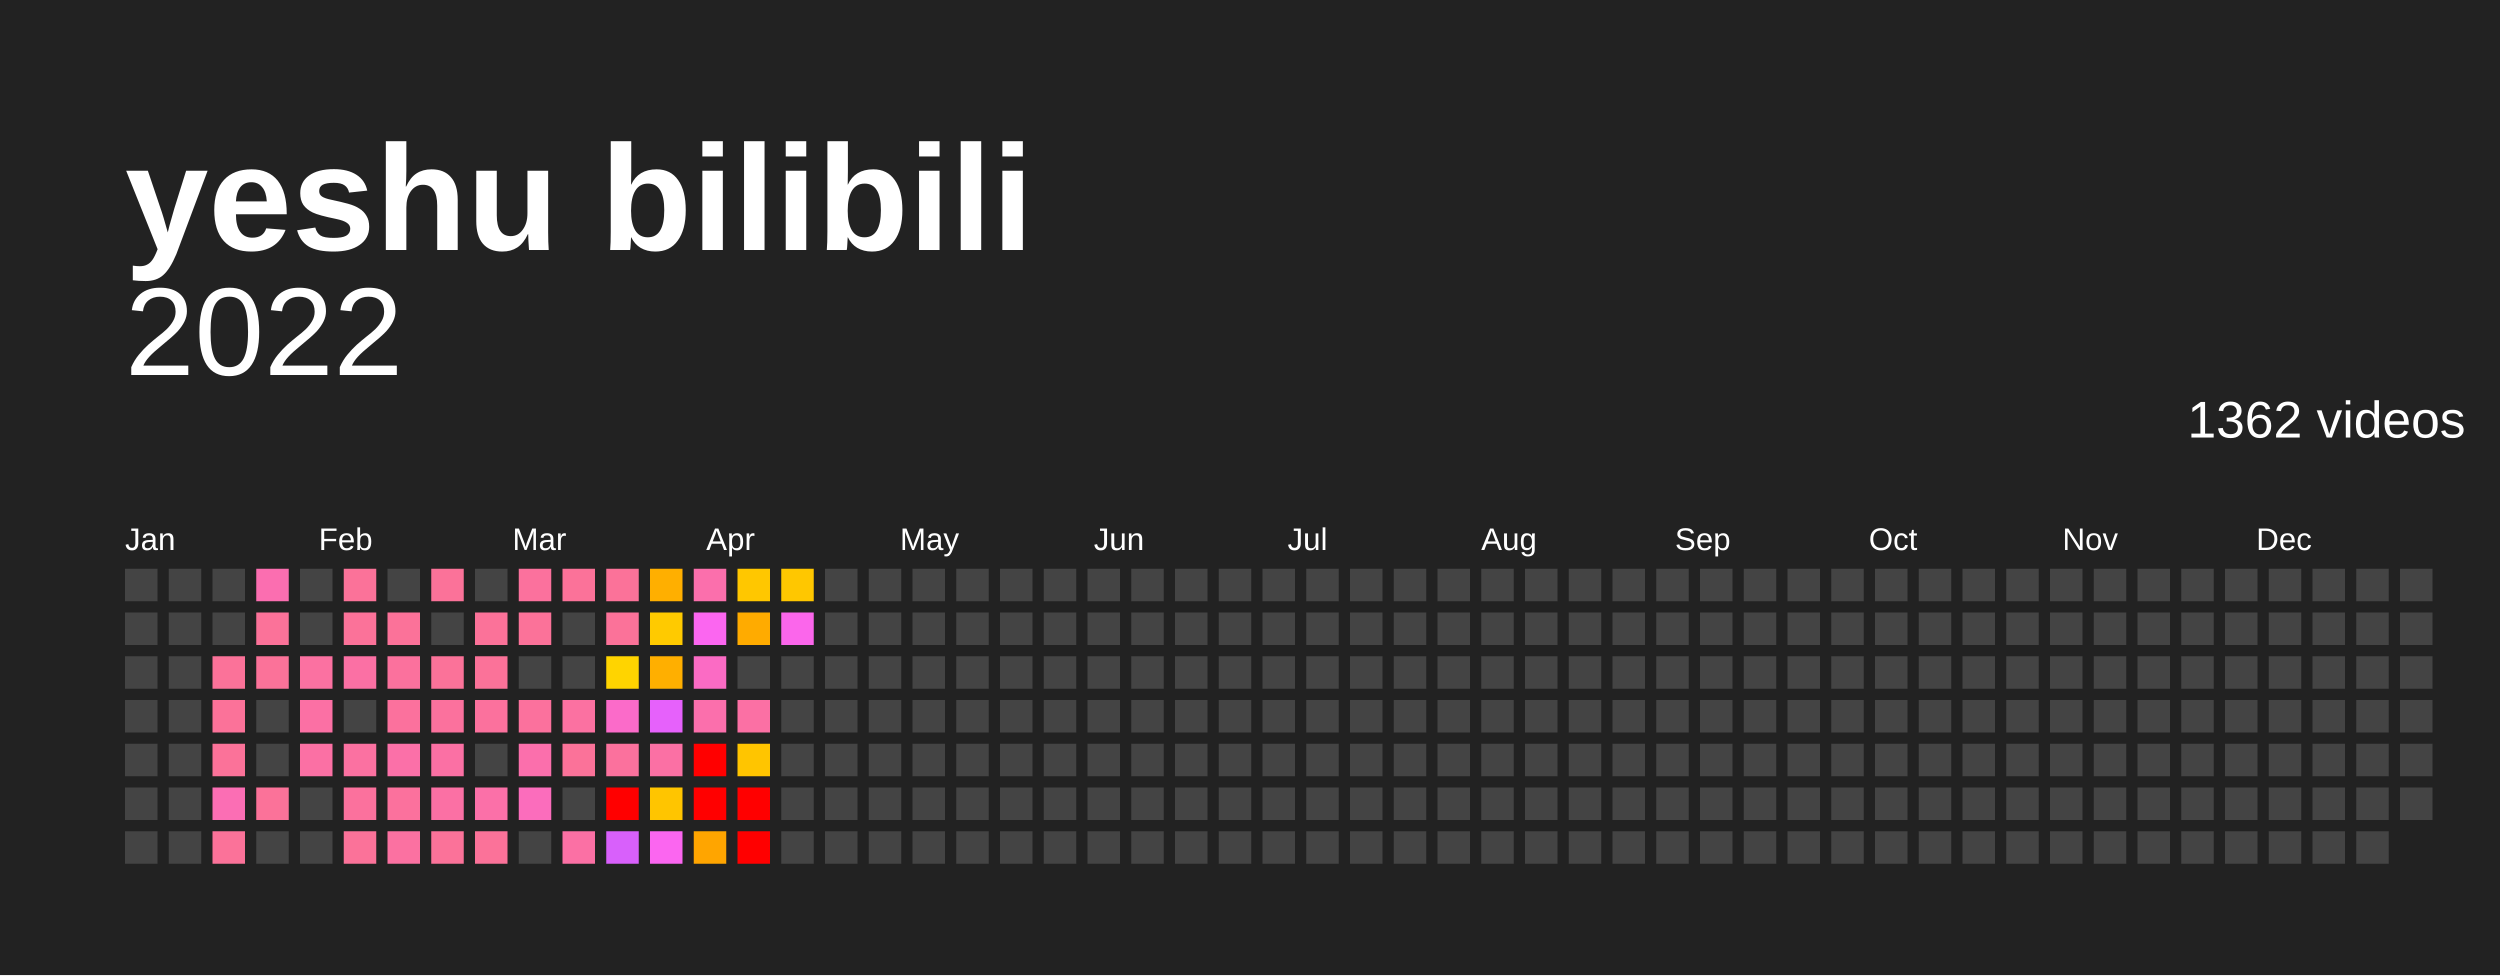
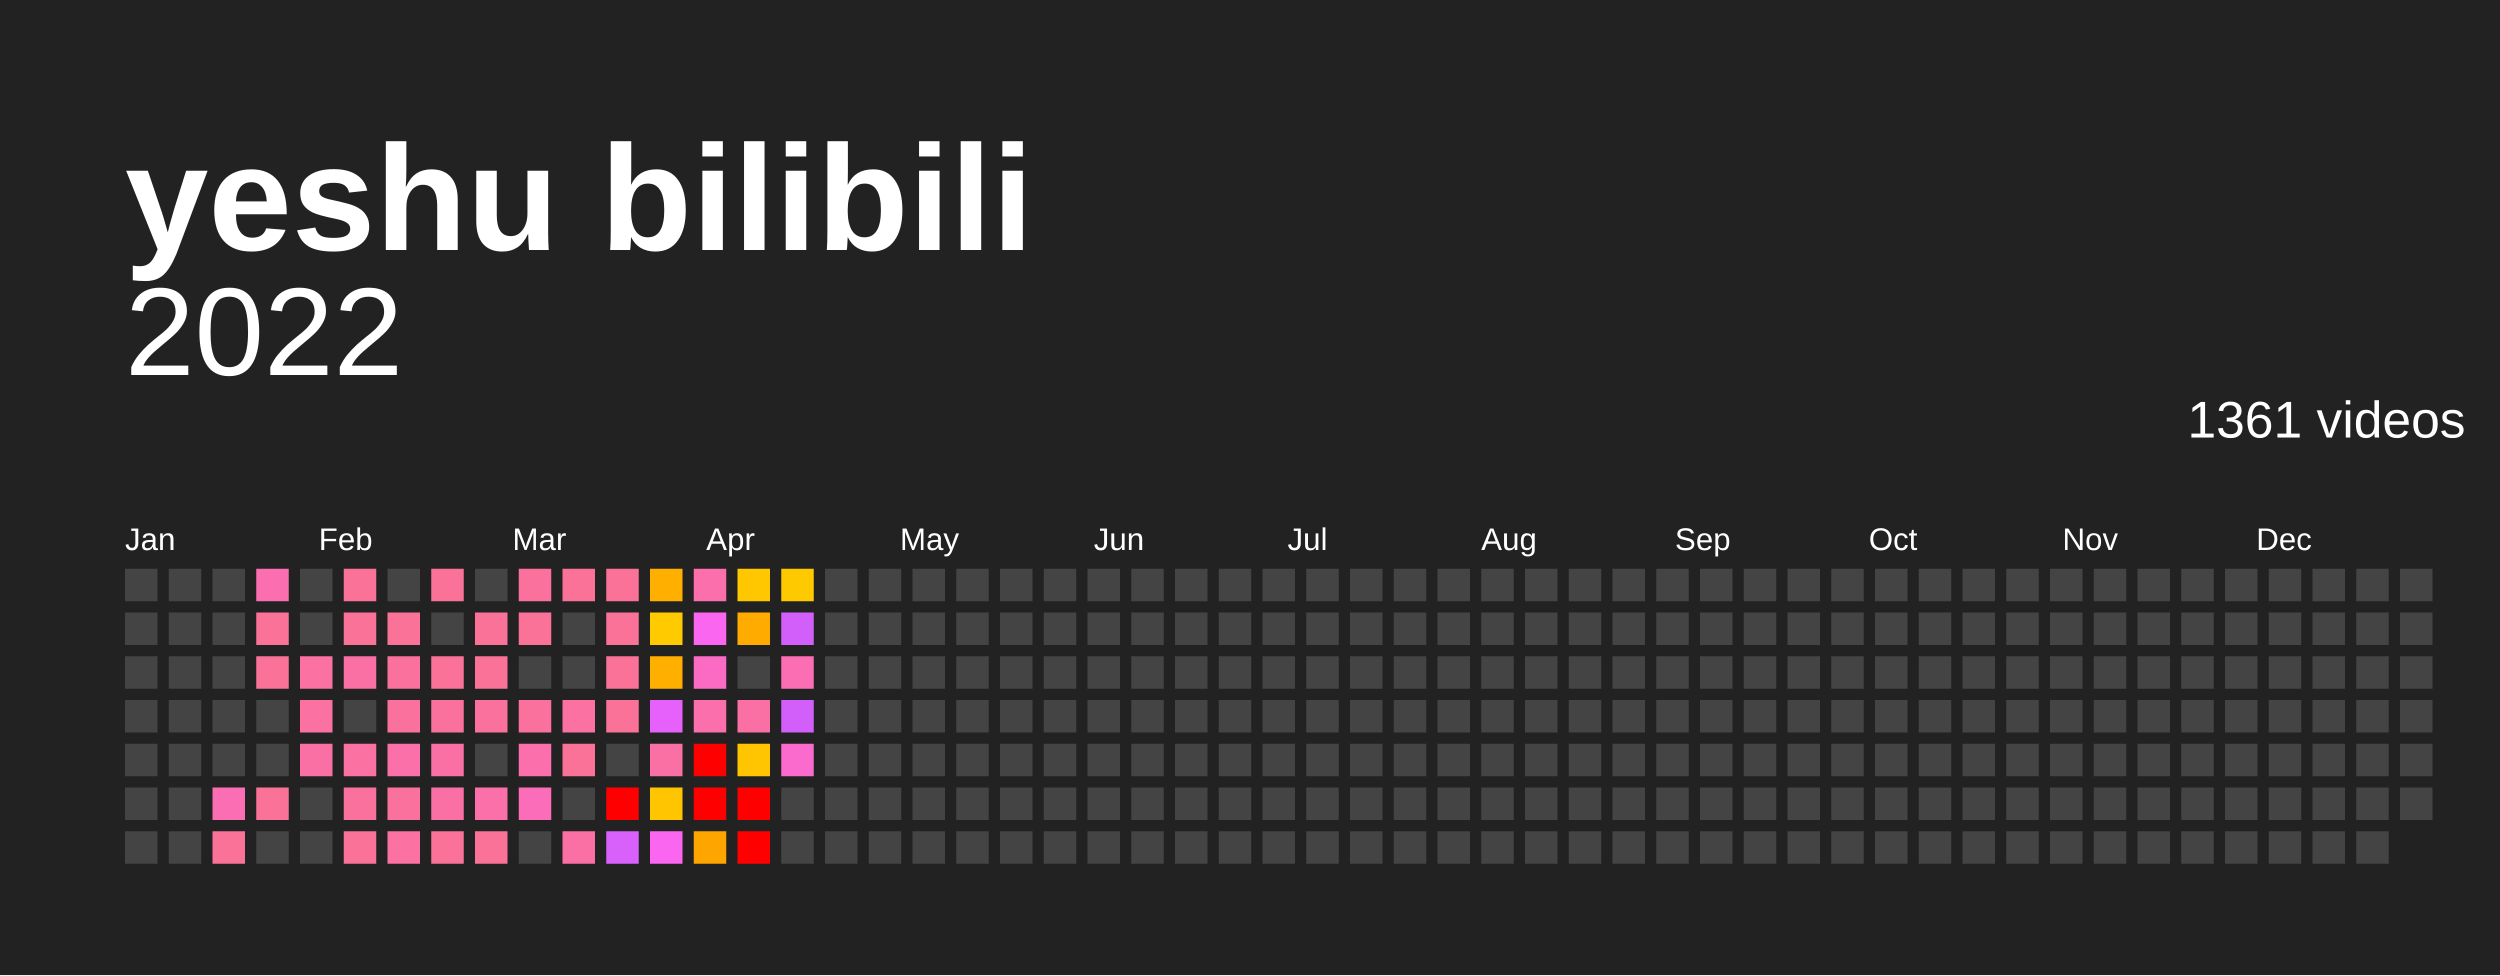
<svg xmlns="http://www.w3.org/2000/svg" baseProfile="full" height="78mm" version="1.1" viewBox="0,0,200,78" width="200mm">
  <defs />
  <rect fill="#222222" height="78" width="200" x="0" y="0" />
  <text fill="#FFFFFF" style="font-size:12px; font-family:Arial; font-weight:bold;" x="10" y="20">yeshu bilibili</text>
  <text alignment-baseline="hanging" fill="#FFFFFF" style="font-size:10.0px; font-family:Arial;" x="10" y="30">2022</text>
-   <text alignment-baseline="hanging" fill="#FFFFFF" style="font-size:4.125px; font-family:Arial;" x="175" y="35">1362 videos</text>
+   <text alignment-baseline="hanging" fill="#FFFFFF" style="font-size:4.125px; font-family:Arial;" x="175" y="35">1361 videos</text>
  <text fill="#FFFFFF" style="font-size:2.5px; font-family:Arial" x="10.0" y="44">Jan</text>
  <text fill="#FFFFFF" style="font-size:2.5px; font-family:Arial" x="25.5" y="44">Feb</text>
  <text fill="#FFFFFF" style="font-size:2.5px; font-family:Arial" x="41.0" y="44">Mar</text>
  <text fill="#FFFFFF" style="font-size:2.5px; font-family:Arial" x="56.5" y="44">Apr</text>
  <text fill="#FFFFFF" style="font-size:2.5px; font-family:Arial" x="72.0" y="44">May</text>
  <text fill="#FFFFFF" style="font-size:2.5px; font-family:Arial" x="87.5" y="44">Jun</text>
  <text fill="#FFFFFF" style="font-size:2.5px; font-family:Arial" x="103.0" y="44">Jul</text>
  <text fill="#FFFFFF" style="font-size:2.5px; font-family:Arial" x="118.5" y="44">Aug</text>
  <text fill="#FFFFFF" style="font-size:2.5px; font-family:Arial" x="134.0" y="44">Sep</text>
  <text fill="#FFFFFF" style="font-size:2.5px; font-family:Arial" x="149.5" y="44">Oct</text>
  <text fill="#FFFFFF" style="font-size:2.5px; font-family:Arial" x="165.0" y="44">Nov</text>
  <text fill="#FFFFFF" style="font-size:2.5px; font-family:Arial" x="180.5" y="44">Dec</text>
  <rect fill="#444444" height="2.6" width="2.6" x="10.0" y="45.5" />
  <rect fill="#444444" height="2.6" width="2.6" x="10.0" y="49.0" />
  <rect fill="#444444" height="2.6" width="2.6" x="10.0" y="52.5" />
  <rect fill="#444444" height="2.6" width="2.6" x="10.0" y="56.0" />
  <rect fill="#444444" height="2.6" width="2.6" x="10.0" y="59.5" />
  <rect fill="#444444" height="2.6" width="2.6" x="10.0" y="63.0" />
  <rect fill="#444444" height="2.6" width="2.6" x="10.0" y="66.5" />
  <rect fill="#444444" height="2.6" width="2.6" x="13.5" y="45.5" />
  <rect fill="#444444" height="2.6" width="2.6" x="13.5" y="49.0" />
  <rect fill="#444444" height="2.6" width="2.6" x="13.5" y="52.5" />
  <rect fill="#444444" height="2.6" width="2.6" x="13.5" y="56.0" />
  <rect fill="#444444" height="2.6" width="2.6" x="13.5" y="59.5" />
  <rect fill="#444444" height="2.6" width="2.6" x="13.5" y="63.0" />
  <rect fill="#444444" height="2.6" width="2.6" x="13.5" y="66.5" />
  <rect fill="#444444" height="2.6" width="2.6" x="17.0" y="45.5" />
  <rect fill="#444444" height="2.6" width="2.6" x="17.0" y="49.0" />
-   <rect fill="#fb7299" height="2.6" width="2.6" x="17.0" y="52.5" />
-   <rect fill="#fb7299" height="2.6" width="2.6" x="17.0" y="56.0" />
-   <rect fill="#fb7299" height="2.6" width="2.6" x="17.0" y="59.5" />
+   <rect fill="#444444" height="2.6" width="2.6" x="17.0" y="52.5" />
+   <rect fill="#444444" height="2.6" width="2.6" x="17.0" y="56.0" />
+   <rect fill="#444444" height="2.6" width="2.6" x="17.0" y="59.5" />
  <rect fill="#fb6eb4" height="2.6" width="2.6" x="17.0" y="63.0" />
  <rect fill="#fb7299" height="2.6" width="2.6" x="17.0" y="66.5" />
  <rect fill="#fb6eb0" height="2.6" width="2.6" x="20.5" y="45.5" />
  <rect fill="#fb7299" height="2.6" width="2.6" x="20.5" y="49.0" />
  <rect fill="#fb7299" height="2.6" width="2.6" x="20.5" y="52.5" />
  <rect fill="#444444" height="2.6" width="2.6" x="20.5" y="56.0" />
  <rect fill="#444444" height="2.6" width="2.6" x="20.5" y="59.5" />
  <rect fill="#fb7299" height="2.6" width="2.6" x="20.5" y="63.0" />
  <rect fill="#444444" height="2.6" width="2.6" x="20.5" y="66.5" />
  <rect fill="#444444" height="2.6" width="2.6" x="24.0" y="45.5" />
  <rect fill="#444444" height="2.6" width="2.6" x="24.0" y="49.0" />
  <rect fill="#fb71a1" height="2.6" width="2.6" x="24.0" y="52.5" />
-   <rect fill="#fb70a4" height="2.6" width="2.6" x="24.0" y="56.0" />
+   <rect fill="#fb71a1" height="2.6" width="2.6" x="24.0" y="56.0" />
  <rect fill="#fb70a4" height="2.6" width="2.6" x="24.0" y="59.5" />
  <rect fill="#444444" height="2.6" width="2.6" x="24.0" y="63.0" />
  <rect fill="#444444" height="2.6" width="2.6" x="24.0" y="66.5" />
  <rect fill="#fb7299" height="2.6" width="2.6" x="27.5" y="45.5" />
  <rect fill="#fb7299" height="2.6" width="2.6" x="27.5" y="49.0" />
  <rect fill="#fb70a4" height="2.6" width="2.6" x="27.5" y="52.5" />
  <rect fill="#444444" height="2.6" width="2.6" x="27.5" y="56.0" />
  <rect fill="#fb71a1" height="2.6" width="2.6" x="27.5" y="59.5" />
  <rect fill="#fb719d" height="2.6" width="2.6" x="27.5" y="63.0" />
  <rect fill="#fb7299" height="2.6" width="2.6" x="27.5" y="66.5" />
  <rect fill="#444444" height="2.6" width="2.6" x="31.0" y="45.5" />
  <rect fill="#fb7299" height="2.6" width="2.6" x="31.0" y="49.0" />
  <rect fill="#fb719d" height="2.6" width="2.6" x="31.0" y="52.5" />
  <rect fill="#fb719d" height="2.6" width="2.6" x="31.0" y="56.0" />
  <rect fill="#fb70a8" height="2.6" width="2.6" x="31.0" y="59.5" />
  <rect fill="#fb719d" height="2.6" width="2.6" x="31.0" y="63.0" />
  <rect fill="#fb71a1" height="2.6" width="2.6" x="31.0" y="66.5" />
  <rect fill="#fb7299" height="2.6" width="2.6" x="34.5" y="45.5" />
  <rect fill="#444444" height="2.6" width="2.6" x="34.5" y="49.0" />
  <rect fill="#fb7299" height="2.6" width="2.6" x="34.5" y="52.5" />
  <rect fill="#fb719d" height="2.6" width="2.6" x="34.5" y="56.0" />
  <rect fill="#fb70a4" height="2.6" width="2.6" x="34.5" y="59.5" />
  <rect fill="#fb70a4" height="2.6" width="2.6" x="34.5" y="63.0" />
  <rect fill="#fb7299" height="2.6" width="2.6" x="34.5" y="66.5" />
  <rect fill="#444444" height="2.6" width="2.6" x="38.0" y="45.5" />
  <rect fill="#fb7299" height="2.6" width="2.6" x="38.0" y="49.0" />
  <rect fill="#fb7299" height="2.6" width="2.6" x="38.0" y="52.5" />
  <rect fill="#fb719d" height="2.6" width="2.6" x="38.0" y="56.0" />
  <rect fill="#444444" height="2.6" width="2.6" x="38.0" y="59.5" />
  <rect fill="#fb70a8" height="2.6" width="2.6" x="38.0" y="63.0" />
  <rect fill="#fb7299" height="2.6" width="2.6" x="38.0" y="66.5" />
  <rect fill="#fb719d" height="2.6" width="2.6" x="41.5" y="45.5" />
  <rect fill="#fb7299" height="2.6" width="2.6" x="41.5" y="49.0" />
  <rect fill="#444444" height="2.6" width="2.6" x="41.5" y="52.5" />
  <rect fill="#fb719d" height="2.6" width="2.6" x="41.5" y="56.0" />
  <rect fill="#fb6fac" height="2.6" width="2.6" x="41.5" y="59.5" />
-   <rect fill="#fb6dbc" height="2.6" width="2.6" x="41.5" y="63.0" />
+   <rect fill="#fb6db8" height="2.6" width="2.6" x="41.5" y="63.0" />
  <rect fill="#444444" height="2.6" width="2.6" x="41.5" y="66.5" />
  <rect fill="#fb7299" height="2.6" width="2.6" x="45.0" y="45.5" />
  <rect fill="#444444" height="2.6" width="2.6" x="45.0" y="49.0" />
  <rect fill="#444444" height="2.6" width="2.6" x="45.0" y="52.5" />
  <rect fill="#fb71a1" height="2.6" width="2.6" x="45.0" y="56.0" />
  <rect fill="#fb7299" height="2.6" width="2.6" x="45.0" y="59.5" />
  <rect fill="#444444" height="2.6" width="2.6" x="45.0" y="63.0" />
  <rect fill="#fb70a4" height="2.6" width="2.6" x="45.0" y="66.5" />
  <rect fill="#fb7299" height="2.6" width="2.6" x="48.5" y="45.5" />
  <rect fill="#fb7299" height="2.6" width="2.6" x="48.5" y="49.0" />
-   <rect fill="#ffd400" height="2.6" width="2.6" x="48.5" y="52.5" />
-   <rect fill="#fb6bc9" height="2.6" width="2.6" x="48.5" y="56.0" />
-   <rect fill="#fb719d" height="2.6" width="2.6" x="48.5" y="59.5" />
+   <rect fill="#fb7299" height="2.6" width="2.6" x="48.5" y="52.5" />
+   <rect fill="#fb7299" height="2.6" width="2.6" x="48.5" y="56.0" />
+   <rect fill="#444444" height="2.6" width="2.6" x="48.5" y="59.5" />
  <rect fill="red" height="2.6" width="2.6" x="48.5" y="63.0" />
  <rect fill="#d860fb" height="2.6" width="2.6" x="48.5" y="66.5" />
  <rect fill="#ffaf00" height="2.6" width="2.6" x="52.0" y="45.5" />
  <rect fill="#ffca00" height="2.6" width="2.6" x="52.0" y="49.0" />
  <rect fill="#ffaf00" height="2.6" width="2.6" x="52.0" y="52.5" />
  <rect fill="#e661fb" height="2.6" width="2.6" x="52.0" y="56.0" />
  <rect fill="#fb70a4" height="2.6" width="2.6" x="52.0" y="59.5" />
  <rect fill="#ffc500" height="2.6" width="2.6" x="52.0" y="63.0" />
  <rect fill="#fb66f0" height="2.6" width="2.6" x="52.0" y="66.5" />
  <rect fill="#fb6fac" height="2.6" width="2.6" x="55.5" y="45.5" />
  <rect fill="#fb66f0" height="2.6" width="2.6" x="55.5" y="49.0" />
  <rect fill="#fb6bc4" height="2.6" width="2.6" x="55.5" y="52.5" />
  <rect fill="#fb6fac" height="2.6" width="2.6" x="55.5" y="56.0" />
  <rect fill="red" height="2.6" width="2.6" x="55.5" y="59.5" />
  <rect fill="red" height="2.6" width="2.6" x="55.5" y="63.0" />
  <rect fill="#ffa500" height="2.6" width="2.6" x="55.5" y="66.5" />
  <rect fill="#ffc700" height="2.6" width="2.6" x="59.0" y="45.5" />
  <rect fill="#ffab00" height="2.6" width="2.6" x="59.0" y="49.0" />
  <rect fill="#444444" height="2.6" width="2.6" x="59.0" y="52.5" />
  <rect fill="#fb70a4" height="2.6" width="2.6" x="59.0" y="56.0" />
  <rect fill="#ffc500" height="2.6" width="2.6" x="59.0" y="59.5" />
  <rect fill="red" height="2.6" width="2.6" x="59.0" y="63.0" />
  <rect fill="red" height="2.6" width="2.6" x="59.0" y="66.5" />
-   <rect fill="#ffc700" height="2.6" width="2.6" x="62.5" y="45.5" />
-   <rect fill="#fb66eb" height="2.6" width="2.6" x="62.5" y="49.0" />
-   <rect fill="#444444" height="2.6" width="2.6" x="62.5" y="52.5" />
-   <rect fill="#444444" height="2.6" width="2.6" x="62.5" y="56.0" />
-   <rect fill="#444444" height="2.6" width="2.6" x="62.5" y="59.5" />
+   <rect fill="#ffc900" height="2.6" width="2.6" x="62.5" y="45.5" />
+   <rect fill="#d35ffb" height="2.6" width="2.6" x="62.5" y="49.0" />
+   <rect fill="#fb6eb4" height="2.6" width="2.6" x="62.5" y="52.5" />
+   <rect fill="#d35ffb" height="2.6" width="2.6" x="62.5" y="56.0" />
+   <rect fill="#fb6acd" height="2.6" width="2.6" x="62.5" y="59.5" />
  <rect fill="#444444" height="2.6" width="2.6" x="62.5" y="63.0" />
  <rect fill="#444444" height="2.6" width="2.6" x="62.5" y="66.5" />
  <rect fill="#444444" height="2.6" width="2.6" x="66.0" y="45.5" />
  <rect fill="#444444" height="2.6" width="2.6" x="66.0" y="49.0" />
  <rect fill="#444444" height="2.6" width="2.6" x="66.0" y="52.5" />
  <rect fill="#444444" height="2.6" width="2.6" x="66.0" y="56.0" />
  <rect fill="#444444" height="2.6" width="2.6" x="66.0" y="59.5" />
  <rect fill="#444444" height="2.6" width="2.6" x="66.0" y="63.0" />
  <rect fill="#444444" height="2.6" width="2.6" x="66.0" y="66.5" />
  <rect fill="#444444" height="2.6" width="2.6" x="69.5" y="45.5" />
  <rect fill="#444444" height="2.6" width="2.6" x="69.5" y="49.0" />
  <rect fill="#444444" height="2.6" width="2.6" x="69.5" y="52.5" />
  <rect fill="#444444" height="2.6" width="2.6" x="69.5" y="56.0" />
  <rect fill="#444444" height="2.6" width="2.6" x="69.5" y="59.5" />
  <rect fill="#444444" height="2.6" width="2.6" x="69.5" y="63.0" />
  <rect fill="#444444" height="2.6" width="2.6" x="69.5" y="66.5" />
  <rect fill="#444444" height="2.6" width="2.6" x="73.0" y="45.5" />
  <rect fill="#444444" height="2.6" width="2.6" x="73.0" y="49.0" />
  <rect fill="#444444" height="2.6" width="2.6" x="73.0" y="52.5" />
  <rect fill="#444444" height="2.6" width="2.6" x="73.0" y="56.0" />
  <rect fill="#444444" height="2.6" width="2.6" x="73.0" y="59.5" />
  <rect fill="#444444" height="2.6" width="2.6" x="73.0" y="63.0" />
  <rect fill="#444444" height="2.6" width="2.6" x="73.0" y="66.5" />
  <rect fill="#444444" height="2.6" width="2.6" x="76.5" y="45.5" />
  <rect fill="#444444" height="2.6" width="2.6" x="76.5" y="49.0" />
  <rect fill="#444444" height="2.6" width="2.6" x="76.5" y="52.5" />
  <rect fill="#444444" height="2.6" width="2.6" x="76.5" y="56.0" />
  <rect fill="#444444" height="2.6" width="2.6" x="76.5" y="59.5" />
  <rect fill="#444444" height="2.6" width="2.6" x="76.5" y="63.0" />
  <rect fill="#444444" height="2.6" width="2.6" x="76.5" y="66.5" />
  <rect fill="#444444" height="2.6" width="2.6" x="80.0" y="45.5" />
  <rect fill="#444444" height="2.6" width="2.6" x="80.0" y="49.0" />
  <rect fill="#444444" height="2.6" width="2.6" x="80.0" y="52.5" />
  <rect fill="#444444" height="2.6" width="2.6" x="80.0" y="56.0" />
  <rect fill="#444444" height="2.6" width="2.6" x="80.0" y="59.5" />
  <rect fill="#444444" height="2.6" width="2.6" x="80.0" y="63.0" />
  <rect fill="#444444" height="2.6" width="2.6" x="80.0" y="66.5" />
  <rect fill="#444444" height="2.6" width="2.6" x="83.5" y="45.5" />
  <rect fill="#444444" height="2.6" width="2.6" x="83.5" y="49.0" />
  <rect fill="#444444" height="2.6" width="2.6" x="83.5" y="52.5" />
  <rect fill="#444444" height="2.6" width="2.6" x="83.5" y="56.0" />
  <rect fill="#444444" height="2.6" width="2.6" x="83.5" y="59.5" />
  <rect fill="#444444" height="2.6" width="2.6" x="83.5" y="63.0" />
  <rect fill="#444444" height="2.6" width="2.6" x="83.5" y="66.5" />
  <rect fill="#444444" height="2.6" width="2.6" x="87.0" y="45.5" />
  <rect fill="#444444" height="2.6" width="2.6" x="87.0" y="49.0" />
  <rect fill="#444444" height="2.6" width="2.6" x="87.0" y="52.5" />
  <rect fill="#444444" height="2.6" width="2.6" x="87.0" y="56.0" />
  <rect fill="#444444" height="2.6" width="2.6" x="87.0" y="59.5" />
  <rect fill="#444444" height="2.6" width="2.6" x="87.0" y="63.0" />
  <rect fill="#444444" height="2.6" width="2.6" x="87.0" y="66.5" />
  <rect fill="#444444" height="2.6" width="2.6" x="90.5" y="45.5" />
  <rect fill="#444444" height="2.6" width="2.6" x="90.5" y="49.0" />
  <rect fill="#444444" height="2.6" width="2.6" x="90.5" y="52.5" />
  <rect fill="#444444" height="2.6" width="2.6" x="90.5" y="56.0" />
  <rect fill="#444444" height="2.6" width="2.6" x="90.5" y="59.5" />
  <rect fill="#444444" height="2.6" width="2.6" x="90.5" y="63.0" />
  <rect fill="#444444" height="2.6" width="2.6" x="90.5" y="66.5" />
  <rect fill="#444444" height="2.6" width="2.6" x="94.0" y="45.5" />
  <rect fill="#444444" height="2.6" width="2.6" x="94.0" y="49.0" />
  <rect fill="#444444" height="2.6" width="2.6" x="94.0" y="52.5" />
  <rect fill="#444444" height="2.6" width="2.6" x="94.0" y="56.0" />
  <rect fill="#444444" height="2.6" width="2.6" x="94.0" y="59.5" />
  <rect fill="#444444" height="2.6" width="2.6" x="94.0" y="63.0" />
  <rect fill="#444444" height="2.6" width="2.6" x="94.0" y="66.5" />
  <rect fill="#444444" height="2.6" width="2.6" x="97.5" y="45.5" />
  <rect fill="#444444" height="2.6" width="2.6" x="97.5" y="49.0" />
  <rect fill="#444444" height="2.6" width="2.6" x="97.5" y="52.5" />
  <rect fill="#444444" height="2.6" width="2.6" x="97.5" y="56.0" />
  <rect fill="#444444" height="2.6" width="2.6" x="97.5" y="59.5" />
  <rect fill="#444444" height="2.6" width="2.6" x="97.5" y="63.0" />
  <rect fill="#444444" height="2.6" width="2.6" x="97.5" y="66.5" />
  <rect fill="#444444" height="2.6" width="2.6" x="101.0" y="45.5" />
  <rect fill="#444444" height="2.6" width="2.6" x="101.0" y="49.0" />
  <rect fill="#444444" height="2.6" width="2.6" x="101.0" y="52.5" />
  <rect fill="#444444" height="2.6" width="2.6" x="101.0" y="56.0" />
  <rect fill="#444444" height="2.6" width="2.6" x="101.0" y="59.5" />
  <rect fill="#444444" height="2.6" width="2.6" x="101.0" y="63.0" />
  <rect fill="#444444" height="2.6" width="2.6" x="101.0" y="66.5" />
  <rect fill="#444444" height="2.6" width="2.6" x="104.5" y="45.5" />
  <rect fill="#444444" height="2.6" width="2.6" x="104.5" y="49.0" />
  <rect fill="#444444" height="2.6" width="2.6" x="104.5" y="52.5" />
  <rect fill="#444444" height="2.6" width="2.6" x="104.5" y="56.0" />
  <rect fill="#444444" height="2.6" width="2.6" x="104.5" y="59.5" />
  <rect fill="#444444" height="2.6" width="2.6" x="104.5" y="63.0" />
  <rect fill="#444444" height="2.6" width="2.6" x="104.5" y="66.5" />
  <rect fill="#444444" height="2.6" width="2.6" x="108.0" y="45.5" />
  <rect fill="#444444" height="2.6" width="2.6" x="108.0" y="49.0" />
  <rect fill="#444444" height="2.6" width="2.6" x="108.0" y="52.5" />
  <rect fill="#444444" height="2.6" width="2.6" x="108.0" y="56.0" />
  <rect fill="#444444" height="2.6" width="2.6" x="108.0" y="59.5" />
  <rect fill="#444444" height="2.6" width="2.6" x="108.0" y="63.0" />
  <rect fill="#444444" height="2.6" width="2.6" x="108.0" y="66.5" />
  <rect fill="#444444" height="2.6" width="2.6" x="111.5" y="45.5" />
  <rect fill="#444444" height="2.6" width="2.6" x="111.5" y="49.0" />
  <rect fill="#444444" height="2.6" width="2.6" x="111.5" y="52.5" />
  <rect fill="#444444" height="2.6" width="2.6" x="111.5" y="56.0" />
  <rect fill="#444444" height="2.6" width="2.6" x="111.5" y="59.5" />
  <rect fill="#444444" height="2.6" width="2.6" x="111.5" y="63.0" />
  <rect fill="#444444" height="2.6" width="2.6" x="111.5" y="66.5" />
  <rect fill="#444444" height="2.6" width="2.6" x="115.0" y="45.5" />
  <rect fill="#444444" height="2.6" width="2.6" x="115.0" y="49.0" />
  <rect fill="#444444" height="2.6" width="2.6" x="115.0" y="52.5" />
  <rect fill="#444444" height="2.6" width="2.6" x="115.0" y="56.0" />
  <rect fill="#444444" height="2.6" width="2.6" x="115.0" y="59.5" />
  <rect fill="#444444" height="2.6" width="2.6" x="115.0" y="63.0" />
  <rect fill="#444444" height="2.6" width="2.6" x="115.0" y="66.5" />
  <rect fill="#444444" height="2.6" width="2.6" x="118.5" y="45.5" />
  <rect fill="#444444" height="2.6" width="2.6" x="118.5" y="49.0" />
  <rect fill="#444444" height="2.6" width="2.6" x="118.5" y="52.5" />
  <rect fill="#444444" height="2.6" width="2.6" x="118.5" y="56.0" />
  <rect fill="#444444" height="2.6" width="2.6" x="118.5" y="59.5" />
  <rect fill="#444444" height="2.6" width="2.6" x="118.5" y="63.0" />
  <rect fill="#444444" height="2.6" width="2.6" x="118.5" y="66.5" />
  <rect fill="#444444" height="2.6" width="2.6" x="122.0" y="45.5" />
  <rect fill="#444444" height="2.6" width="2.6" x="122.0" y="49.0" />
  <rect fill="#444444" height="2.6" width="2.6" x="122.0" y="52.5" />
  <rect fill="#444444" height="2.6" width="2.6" x="122.0" y="56.0" />
  <rect fill="#444444" height="2.6" width="2.6" x="122.0" y="59.5" />
  <rect fill="#444444" height="2.6" width="2.6" x="122.0" y="63.0" />
  <rect fill="#444444" height="2.6" width="2.6" x="122.0" y="66.5" />
  <rect fill="#444444" height="2.6" width="2.6" x="125.5" y="45.5" />
  <rect fill="#444444" height="2.6" width="2.6" x="125.5" y="49.0" />
  <rect fill="#444444" height="2.6" width="2.6" x="125.5" y="52.5" />
  <rect fill="#444444" height="2.6" width="2.6" x="125.5" y="56.0" />
  <rect fill="#444444" height="2.6" width="2.6" x="125.5" y="59.5" />
  <rect fill="#444444" height="2.6" width="2.6" x="125.5" y="63.0" />
  <rect fill="#444444" height="2.6" width="2.6" x="125.5" y="66.5" />
  <rect fill="#444444" height="2.6" width="2.6" x="129.0" y="45.5" />
  <rect fill="#444444" height="2.6" width="2.6" x="129.0" y="49.0" />
  <rect fill="#444444" height="2.6" width="2.6" x="129.0" y="52.5" />
  <rect fill="#444444" height="2.6" width="2.6" x="129.0" y="56.0" />
  <rect fill="#444444" height="2.6" width="2.6" x="129.0" y="59.5" />
  <rect fill="#444444" height="2.6" width="2.6" x="129.0" y="63.0" />
  <rect fill="#444444" height="2.6" width="2.6" x="129.0" y="66.5" />
  <rect fill="#444444" height="2.6" width="2.6" x="132.5" y="45.5" />
  <rect fill="#444444" height="2.6" width="2.6" x="132.5" y="49.0" />
  <rect fill="#444444" height="2.6" width="2.6" x="132.5" y="52.5" />
  <rect fill="#444444" height="2.6" width="2.6" x="132.5" y="56.0" />
  <rect fill="#444444" height="2.6" width="2.6" x="132.5" y="59.5" />
  <rect fill="#444444" height="2.6" width="2.6" x="132.5" y="63.0" />
  <rect fill="#444444" height="2.6" width="2.6" x="132.5" y="66.5" />
  <rect fill="#444444" height="2.6" width="2.6" x="136.0" y="45.5" />
  <rect fill="#444444" height="2.6" width="2.6" x="136.0" y="49.0" />
  <rect fill="#444444" height="2.6" width="2.6" x="136.0" y="52.5" />
  <rect fill="#444444" height="2.6" width="2.6" x="136.0" y="56.0" />
  <rect fill="#444444" height="2.6" width="2.6" x="136.0" y="59.5" />
  <rect fill="#444444" height="2.6" width="2.6" x="136.0" y="63.0" />
  <rect fill="#444444" height="2.6" width="2.6" x="136.0" y="66.5" />
  <rect fill="#444444" height="2.6" width="2.6" x="139.5" y="45.5" />
  <rect fill="#444444" height="2.6" width="2.6" x="139.5" y="49.0" />
  <rect fill="#444444" height="2.6" width="2.6" x="139.5" y="52.5" />
  <rect fill="#444444" height="2.6" width="2.6" x="139.5" y="56.0" />
  <rect fill="#444444" height="2.6" width="2.6" x="139.5" y="59.5" />
  <rect fill="#444444" height="2.6" width="2.6" x="139.5" y="63.0" />
  <rect fill="#444444" height="2.6" width="2.6" x="139.5" y="66.5" />
  <rect fill="#444444" height="2.6" width="2.6" x="143.0" y="45.5" />
  <rect fill="#444444" height="2.6" width="2.6" x="143.0" y="49.0" />
  <rect fill="#444444" height="2.6" width="2.6" x="143.0" y="52.5" />
  <rect fill="#444444" height="2.6" width="2.6" x="143.0" y="56.0" />
  <rect fill="#444444" height="2.6" width="2.6" x="143.0" y="59.5" />
  <rect fill="#444444" height="2.6" width="2.6" x="143.0" y="63.0" />
  <rect fill="#444444" height="2.6" width="2.6" x="143.0" y="66.5" />
  <rect fill="#444444" height="2.6" width="2.6" x="146.5" y="45.5" />
  <rect fill="#444444" height="2.6" width="2.6" x="146.5" y="49.0" />
  <rect fill="#444444" height="2.6" width="2.6" x="146.5" y="52.5" />
  <rect fill="#444444" height="2.6" width="2.6" x="146.5" y="56.0" />
  <rect fill="#444444" height="2.6" width="2.6" x="146.5" y="59.5" />
  <rect fill="#444444" height="2.6" width="2.6" x="146.5" y="63.0" />
  <rect fill="#444444" height="2.6" width="2.6" x="146.5" y="66.5" />
  <rect fill="#444444" height="2.6" width="2.6" x="150.0" y="45.5" />
  <rect fill="#444444" height="2.6" width="2.6" x="150.0" y="49.0" />
  <rect fill="#444444" height="2.6" width="2.6" x="150.0" y="52.5" />
  <rect fill="#444444" height="2.6" width="2.6" x="150.0" y="56.0" />
  <rect fill="#444444" height="2.6" width="2.6" x="150.0" y="59.5" />
  <rect fill="#444444" height="2.6" width="2.6" x="150.0" y="63.0" />
  <rect fill="#444444" height="2.6" width="2.6" x="150.0" y="66.5" />
  <rect fill="#444444" height="2.6" width="2.6" x="153.5" y="45.5" />
  <rect fill="#444444" height="2.6" width="2.6" x="153.5" y="49.0" />
  <rect fill="#444444" height="2.6" width="2.6" x="153.5" y="52.5" />
  <rect fill="#444444" height="2.6" width="2.6" x="153.5" y="56.0" />
  <rect fill="#444444" height="2.6" width="2.6" x="153.5" y="59.5" />
  <rect fill="#444444" height="2.6" width="2.6" x="153.5" y="63.0" />
  <rect fill="#444444" height="2.6" width="2.6" x="153.5" y="66.5" />
  <rect fill="#444444" height="2.6" width="2.6" x="157.0" y="45.5" />
  <rect fill="#444444" height="2.6" width="2.6" x="157.0" y="49.0" />
  <rect fill="#444444" height="2.6" width="2.6" x="157.0" y="52.5" />
  <rect fill="#444444" height="2.6" width="2.6" x="157.0" y="56.0" />
  <rect fill="#444444" height="2.6" width="2.6" x="157.0" y="59.5" />
  <rect fill="#444444" height="2.6" width="2.6" x="157.0" y="63.0" />
  <rect fill="#444444" height="2.6" width="2.6" x="157.0" y="66.5" />
  <rect fill="#444444" height="2.6" width="2.6" x="160.5" y="45.5" />
  <rect fill="#444444" height="2.6" width="2.6" x="160.5" y="49.0" />
  <rect fill="#444444" height="2.6" width="2.6" x="160.5" y="52.5" />
  <rect fill="#444444" height="2.6" width="2.6" x="160.5" y="56.0" />
  <rect fill="#444444" height="2.6" width="2.6" x="160.5" y="59.5" />
  <rect fill="#444444" height="2.6" width="2.6" x="160.5" y="63.0" />
  <rect fill="#444444" height="2.6" width="2.6" x="160.5" y="66.5" />
  <rect fill="#444444" height="2.6" width="2.6" x="164.0" y="45.5" />
  <rect fill="#444444" height="2.6" width="2.6" x="164.0" y="49.0" />
  <rect fill="#444444" height="2.6" width="2.6" x="164.0" y="52.5" />
  <rect fill="#444444" height="2.6" width="2.6" x="164.0" y="56.0" />
  <rect fill="#444444" height="2.6" width="2.6" x="164.0" y="59.5" />
  <rect fill="#444444" height="2.6" width="2.6" x="164.0" y="63.0" />
  <rect fill="#444444" height="2.6" width="2.6" x="164.0" y="66.5" />
  <rect fill="#444444" height="2.6" width="2.6" x="167.5" y="45.5" />
  <rect fill="#444444" height="2.6" width="2.6" x="167.5" y="49.0" />
  <rect fill="#444444" height="2.6" width="2.6" x="167.5" y="52.5" />
  <rect fill="#444444" height="2.6" width="2.6" x="167.5" y="56.0" />
  <rect fill="#444444" height="2.6" width="2.6" x="167.5" y="59.5" />
  <rect fill="#444444" height="2.6" width="2.6" x="167.5" y="63.0" />
  <rect fill="#444444" height="2.6" width="2.6" x="167.5" y="66.5" />
  <rect fill="#444444" height="2.6" width="2.6" x="171.0" y="45.5" />
  <rect fill="#444444" height="2.6" width="2.6" x="171.0" y="49.0" />
  <rect fill="#444444" height="2.6" width="2.6" x="171.0" y="52.5" />
  <rect fill="#444444" height="2.6" width="2.6" x="171.0" y="56.0" />
  <rect fill="#444444" height="2.6" width="2.6" x="171.0" y="59.5" />
  <rect fill="#444444" height="2.6" width="2.6" x="171.0" y="63.0" />
  <rect fill="#444444" height="2.6" width="2.6" x="171.0" y="66.5" />
  <rect fill="#444444" height="2.6" width="2.6" x="174.5" y="45.5" />
  <rect fill="#444444" height="2.6" width="2.6" x="174.5" y="49.0" />
  <rect fill="#444444" height="2.6" width="2.6" x="174.5" y="52.5" />
  <rect fill="#444444" height="2.6" width="2.6" x="174.5" y="56.0" />
  <rect fill="#444444" height="2.6" width="2.6" x="174.5" y="59.5" />
  <rect fill="#444444" height="2.6" width="2.6" x="174.5" y="63.0" />
  <rect fill="#444444" height="2.6" width="2.6" x="174.5" y="66.5" />
  <rect fill="#444444" height="2.6" width="2.6" x="178.0" y="45.5" />
  <rect fill="#444444" height="2.6" width="2.6" x="178.0" y="49.0" />
  <rect fill="#444444" height="2.6" width="2.6" x="178.0" y="52.5" />
  <rect fill="#444444" height="2.6" width="2.6" x="178.0" y="56.0" />
  <rect fill="#444444" height="2.6" width="2.6" x="178.0" y="59.5" />
  <rect fill="#444444" height="2.6" width="2.6" x="178.0" y="63.0" />
  <rect fill="#444444" height="2.6" width="2.6" x="178.0" y="66.5" />
  <rect fill="#444444" height="2.6" width="2.6" x="181.5" y="45.5" />
  <rect fill="#444444" height="2.6" width="2.6" x="181.5" y="49.0" />
  <rect fill="#444444" height="2.6" width="2.6" x="181.5" y="52.5" />
  <rect fill="#444444" height="2.6" width="2.6" x="181.5" y="56.0" />
  <rect fill="#444444" height="2.6" width="2.6" x="181.5" y="59.5" />
  <rect fill="#444444" height="2.6" width="2.6" x="181.5" y="63.0" />
  <rect fill="#444444" height="2.6" width="2.6" x="181.5" y="66.5" />
  <rect fill="#444444" height="2.6" width="2.6" x="185.0" y="45.5" />
  <rect fill="#444444" height="2.6" width="2.6" x="185.0" y="49.0" />
  <rect fill="#444444" height="2.6" width="2.6" x="185.0" y="52.5" />
  <rect fill="#444444" height="2.6" width="2.6" x="185.0" y="56.0" />
  <rect fill="#444444" height="2.6" width="2.6" x="185.0" y="59.5" />
  <rect fill="#444444" height="2.6" width="2.6" x="185.0" y="63.0" />
  <rect fill="#444444" height="2.6" width="2.6" x="185.0" y="66.5" />
  <rect fill="#444444" height="2.6" width="2.6" x="188.5" y="45.5" />
  <rect fill="#444444" height="2.6" width="2.6" x="188.5" y="49.0" />
  <rect fill="#444444" height="2.6" width="2.6" x="188.5" y="52.5" />
  <rect fill="#444444" height="2.6" width="2.6" x="188.5" y="56.0" />
  <rect fill="#444444" height="2.6" width="2.6" x="188.5" y="59.5" />
  <rect fill="#444444" height="2.6" width="2.6" x="188.5" y="63.0" />
  <rect fill="#444444" height="2.6" width="2.6" x="188.5" y="66.5" />
  <rect fill="#444444" height="2.6" width="2.6" x="192.0" y="45.5" />
  <rect fill="#444444" height="2.6" width="2.6" x="192.0" y="49.0" />
  <rect fill="#444444" height="2.6" width="2.6" x="192.0" y="52.5" />
  <rect fill="#444444" height="2.6" width="2.6" x="192.0" y="56.0" />
  <rect fill="#444444" height="2.6" width="2.6" x="192.0" y="59.5" />
  <rect fill="#444444" height="2.6" width="2.6" x="192.0" y="63.0" />
</svg>
